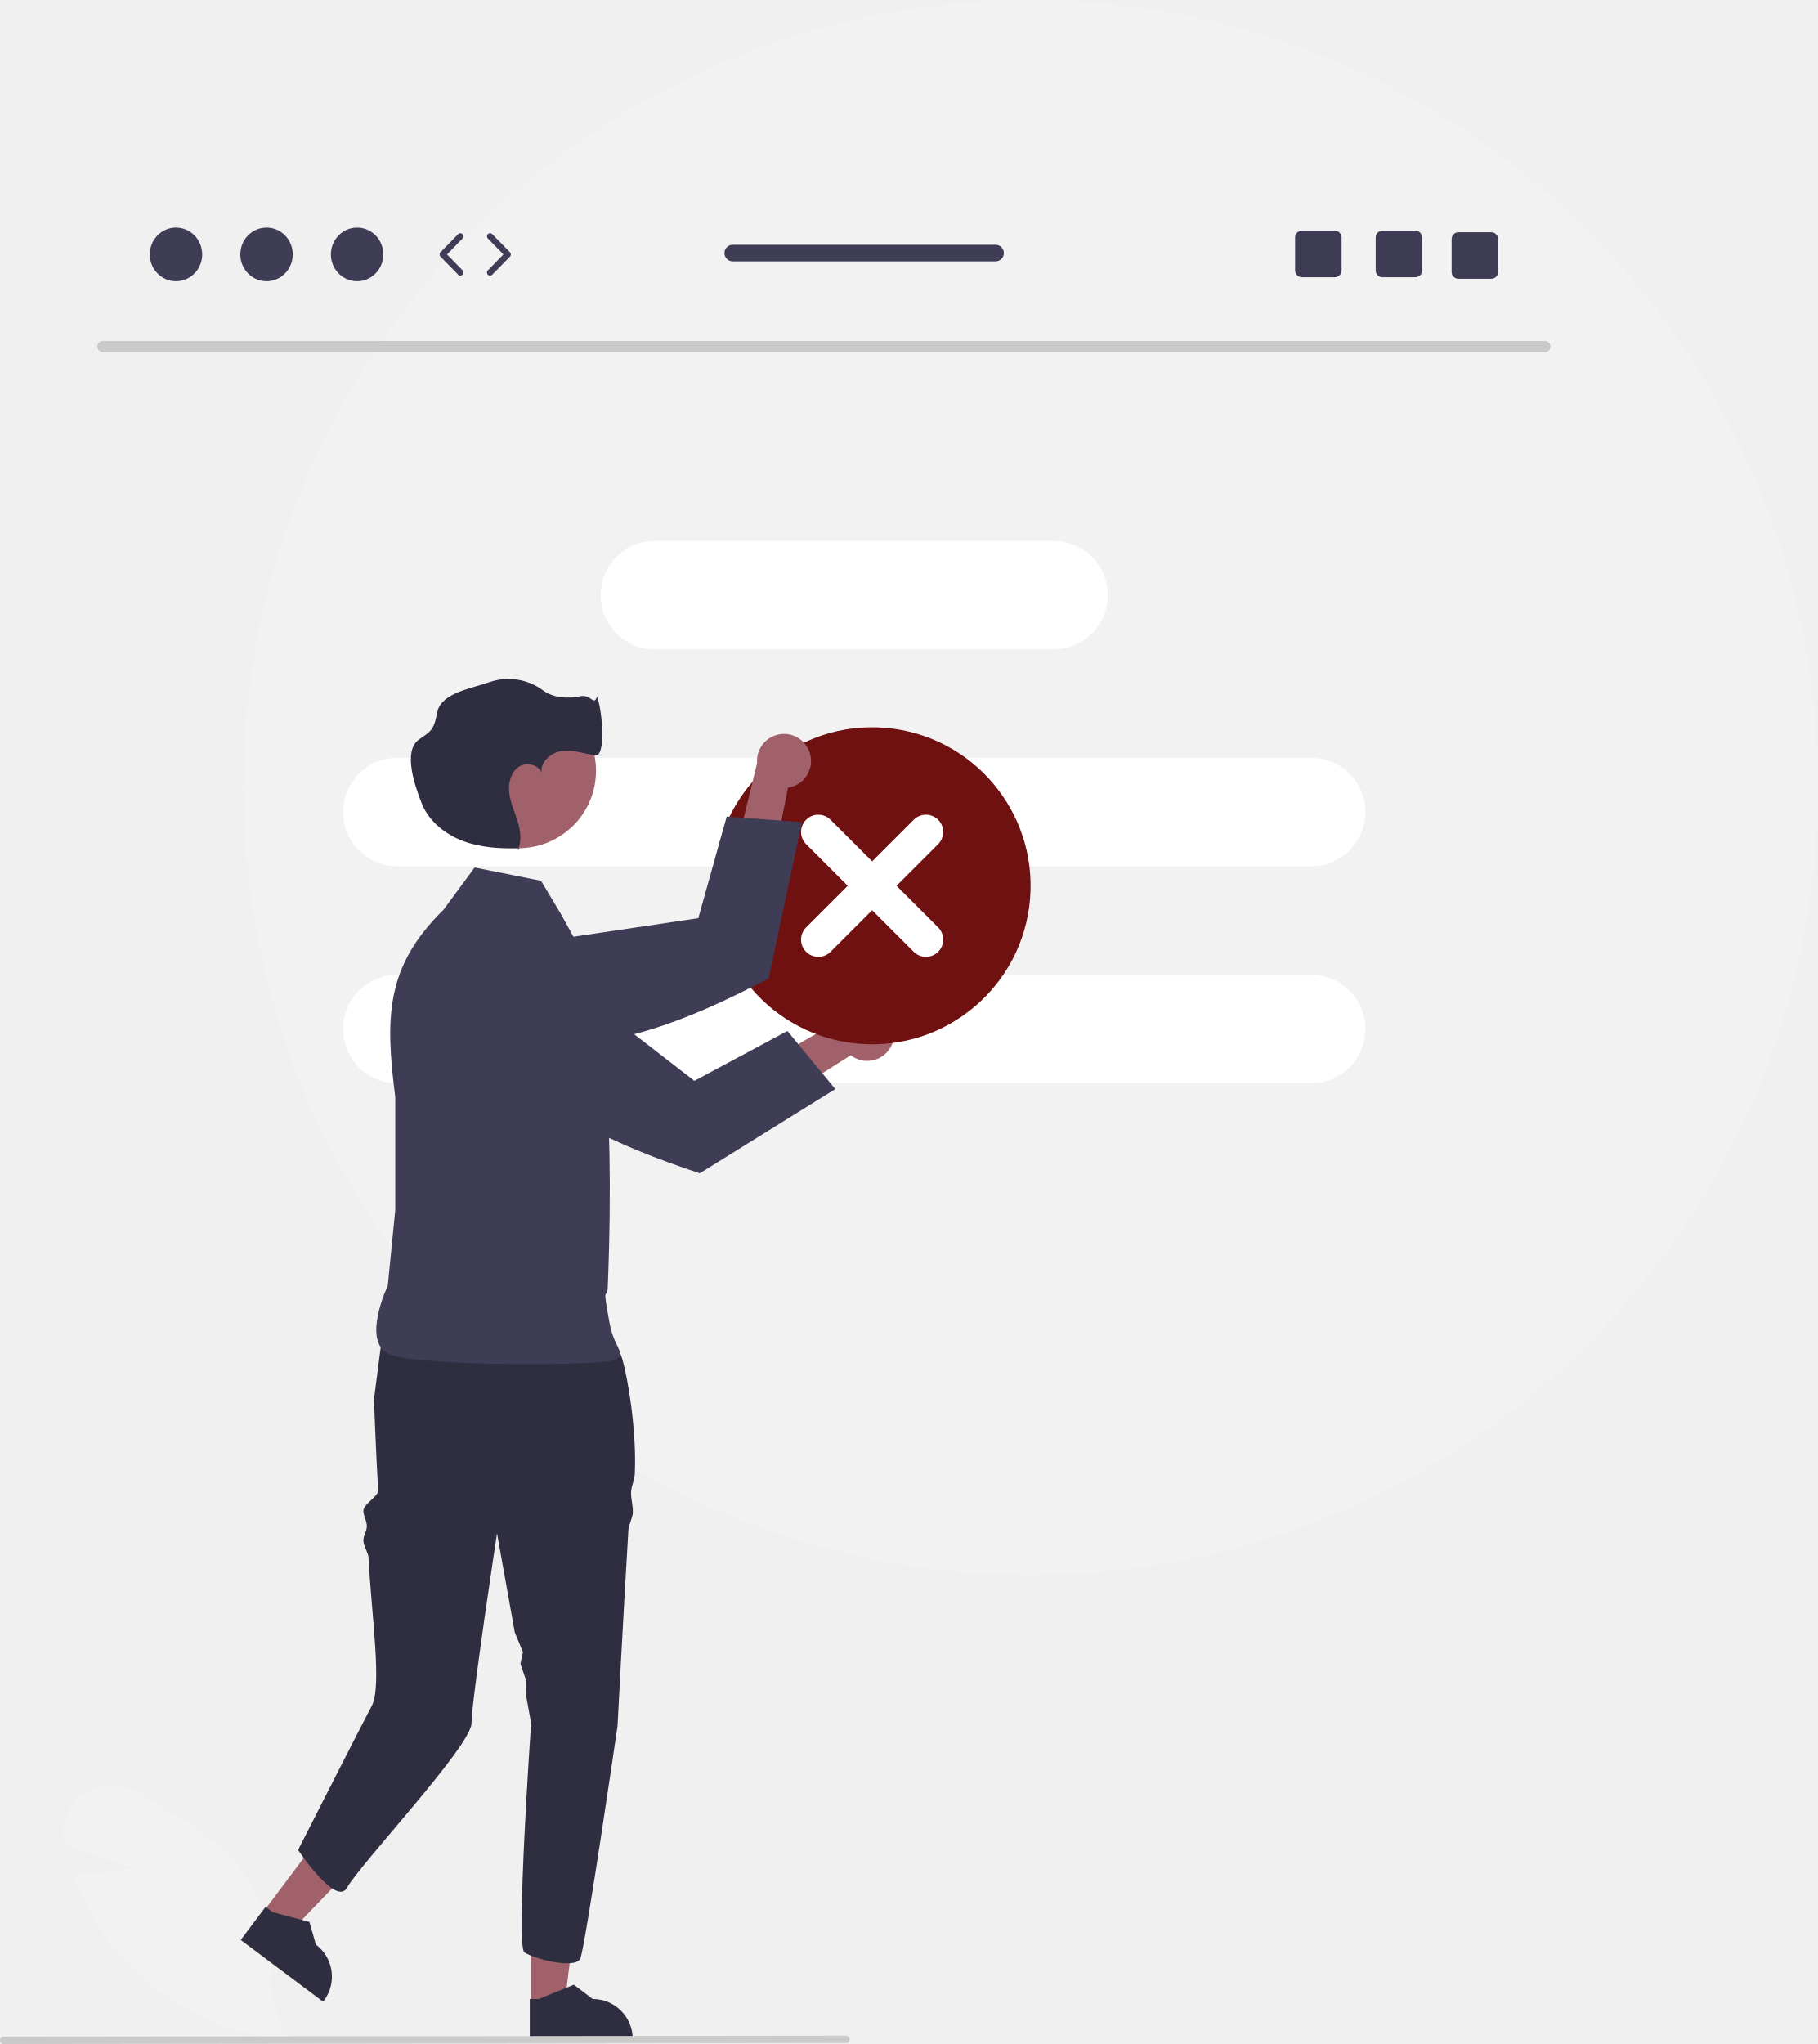
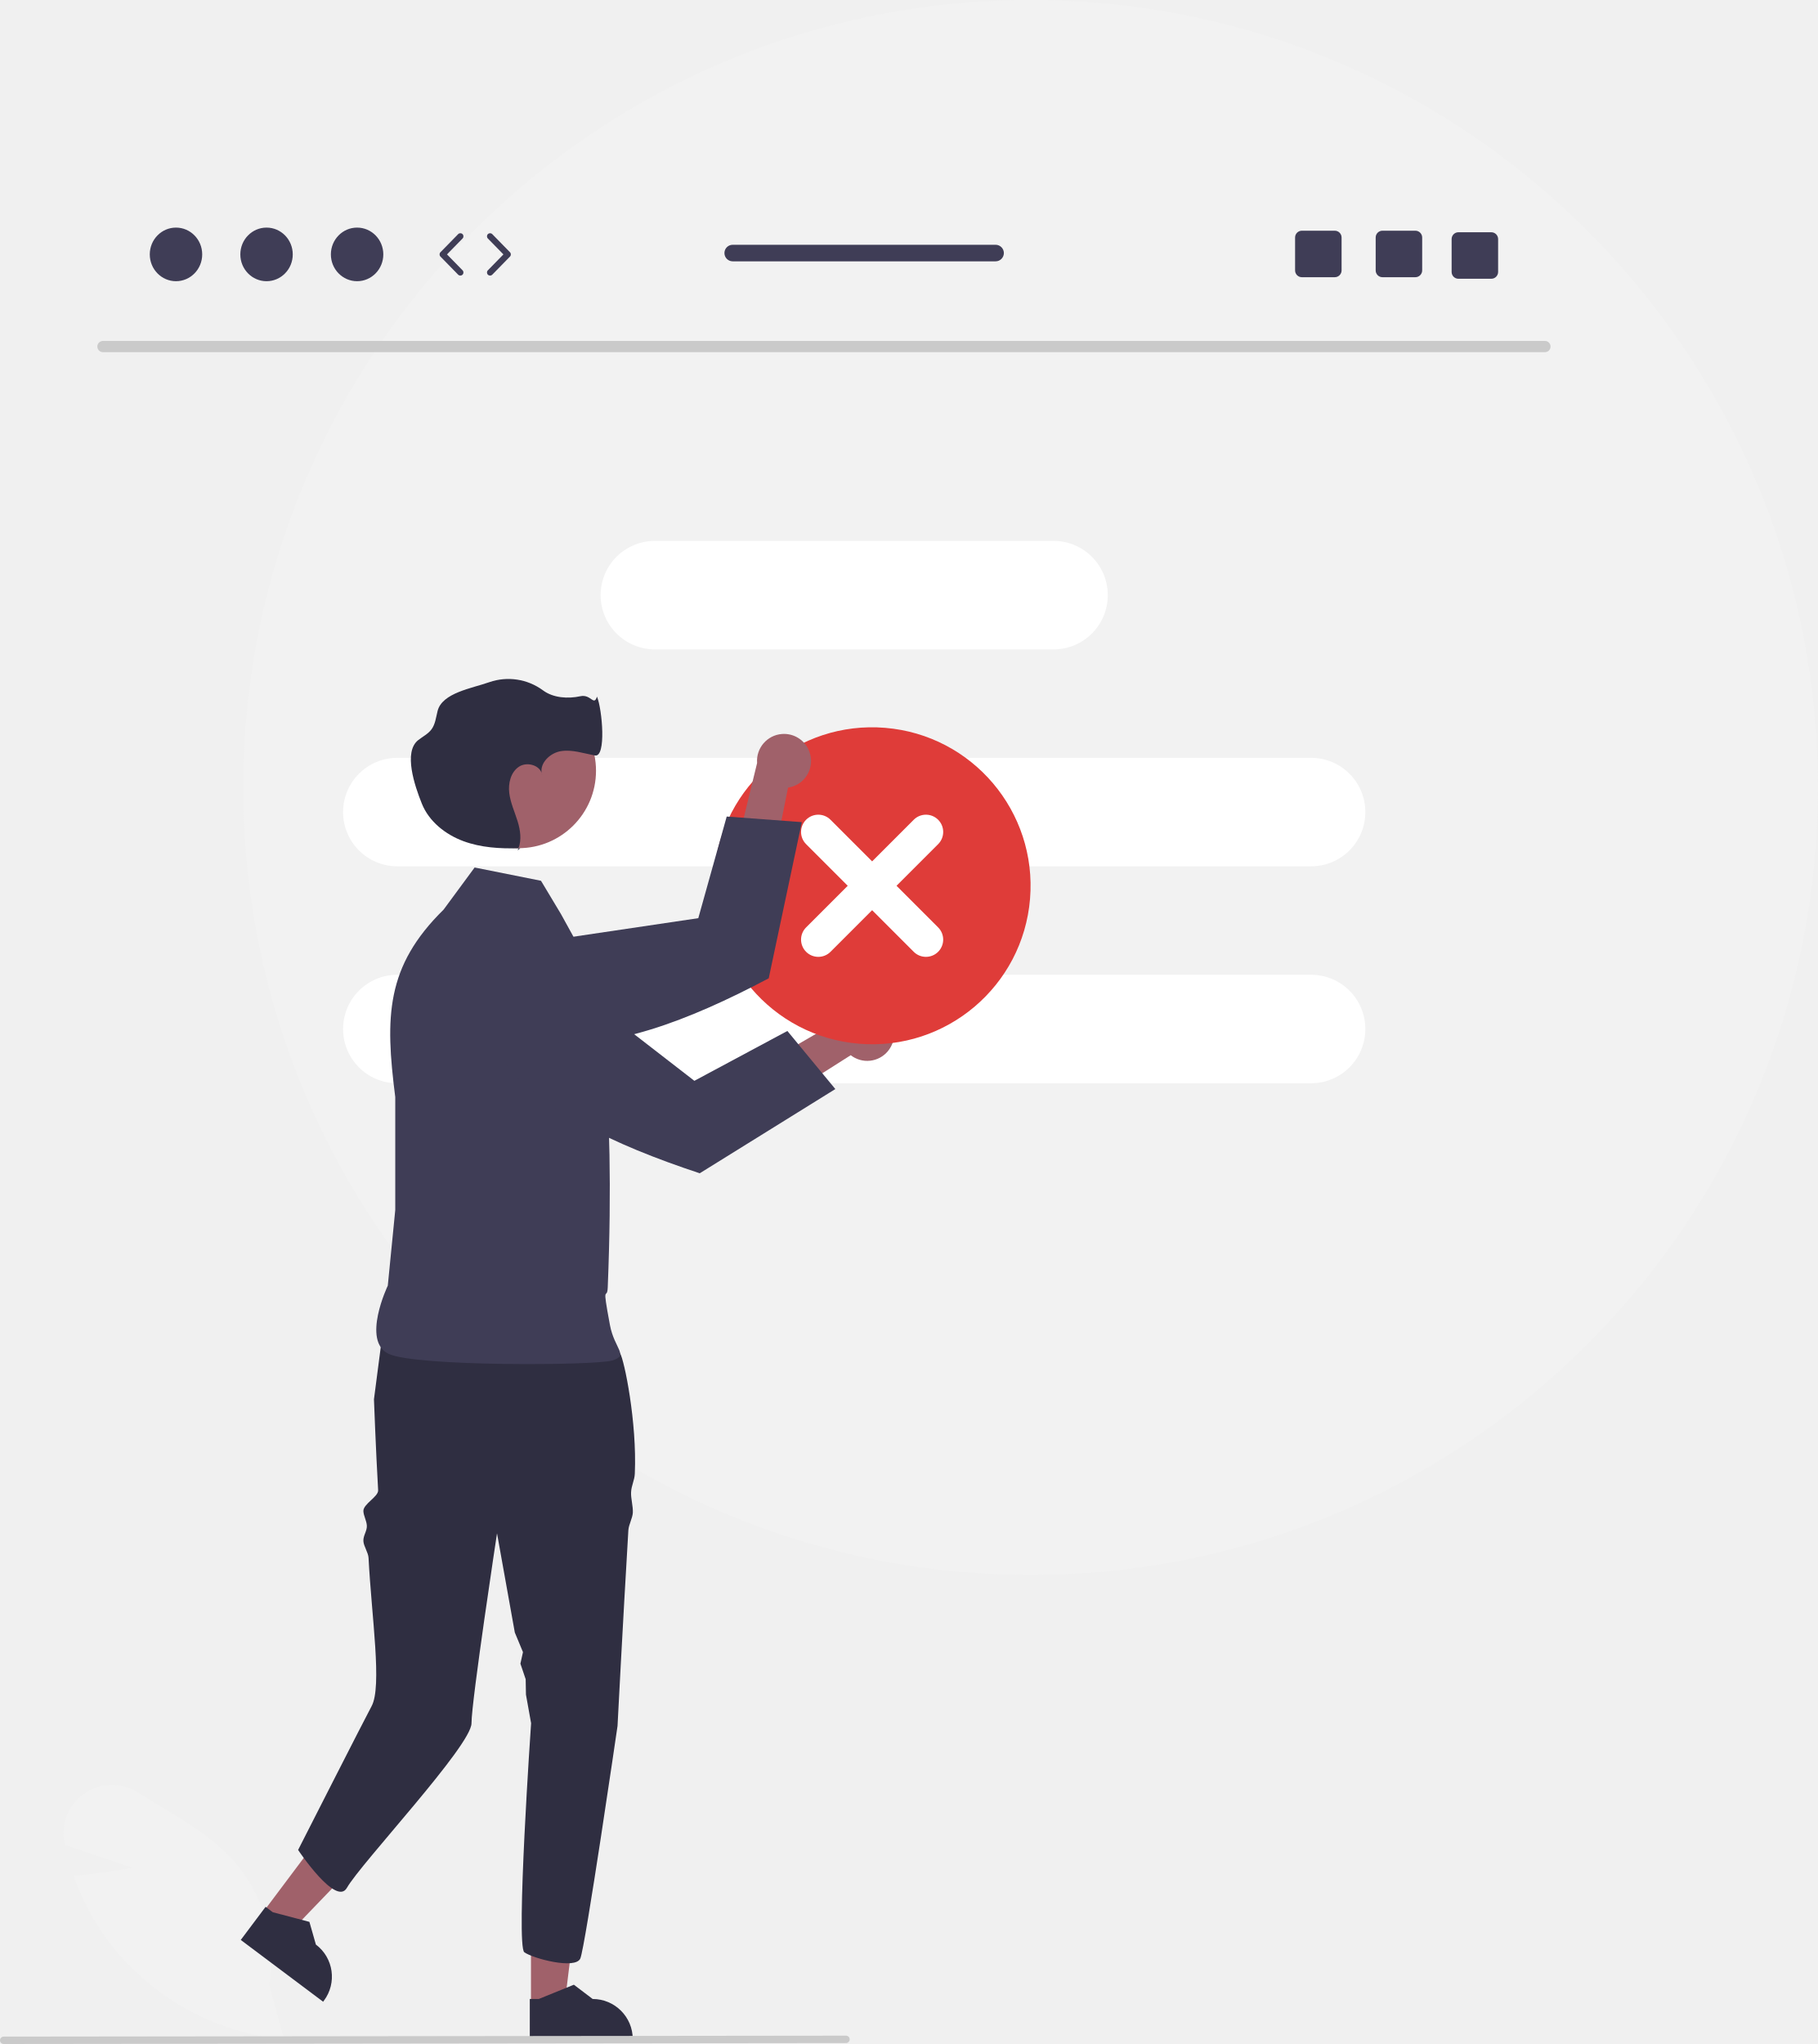
<svg xmlns="http://www.w3.org/2000/svg" width="586.479" height="659.298" viewBox="0 0 586.479 659.298">
  <circle cx="332.479" cy="254" r="254" fill="#f2f2f2" />
  <path d="M498.464,113.588H33.171c-.998-.021-1.789-.847-1.768-1.845,.021-.968,.8-1.747,1.768-1.768H498.464c.998,.021,1.789,.847,1.768,1.845-.021,.968-.8,1.747-1.768,1.768Z" fill="#cacaca" />
  <rect x="193.774" y="174.473" width="163.611" height="34.986" rx="17.493" ry="17.493" fill="#fff" />
  <path d="M128.175,244.445H422.985c9.661,0,17.493,7.832,17.493,17.493h0c0,9.661-7.832,17.493-17.493,17.493H128.175c-9.661,0-17.493-7.832-17.493-17.493h0c0-9.661,7.832-17.493,17.493-17.493Z" fill="#fff" />
  <path d="M128.175,314.418H422.985c9.661,0,17.493,7.832,17.493,17.493h0c0,9.661-7.832,17.493-17.493,17.493H128.175c-9.661,0-17.493-7.832-17.493-17.493h0c0-9.661,7.832-17.493,17.493-17.493Z" fill="#fff" />
  <path d="M91.641,657.759l-.694-.068c-23.541-2.429-44.821-15.089-58.188-34.618-3.661-5.442-6.623-11.323-8.815-17.504l-.211-.59,.624-.05c7.447-.599,15.097-1.863,18.496-2.464l-21.915-7.425-.136-.65c-1.299-6.104,1.246-12.385,6.428-15.862,5.196-3.644,12.087-3.761,17.404-.294,2.386,1.524,4.882,3.033,7.295,4.494,8.293,5.016,16.869,10.203,23.298,17.301,9.75,10.978,14.023,25.77,11.63,40.256l4.783,17.476Z" fill="#f2f2f2" />
  <polygon points="171.3 646.861 182.1 646.86 187.239 605.198 171.297 605.199 171.3 646.861" fill="#a0616a" />
  <path d="M170.919,658.128l33.214-.001v-.42c-0-7.14-5.788-12.927-12.928-12.928h-.001l-6.067-4.603-11.32,4.603-2.899,0,.001,13.348Z" fill="#2f2e41" />
  <polygon points="84.741 616.945 93.38 623.426 122.493 593.185 109.741 583.619 84.741 616.945" fill="#a0616a" />
  <path d="M77.674,625.73l26.569,19.932,.252-.336c4.284-5.711,3.128-13.814-2.583-18.099l-.001-0-2.091-7.323-11.817-3.111-2.319-1.74-8.01,10.678Z" fill="#2f2e41" />
  <path d="M120.645,451.353s.596,16.264,1.348,29.307c.123,2.139-4.888,4.463-4.758,6.79,.086,1.544,1.028,3.045,1.116,4.655,.092,1.699-1.208,3.203-1.116,4.96,.091,1.717,1.574,3.685,1.664,5.442,.963,18.909,4.455,41.546,.958,47.874-1.723,3.119-23.685,46.324-23.685,46.324,0,0,12.237,18.355,15.733,12.237,4.618-8.081,40.206-45.887,40.206-53.107,0-7.211,8.233-61.253,8.233-61.253l5.741,31.982,2.632,6.337-.827,3.72,1.701,5.02,.092,4.968,1.656,9.226s-4.982,71.882-2.176,73.883c2.814,2.01,16.441,5.62,18.049,2.01,1.6-3.61,12.011-75.019,12.011-75.019,0,0,1.678-32.724,3.496-63.141,.105-1.766,1.346-3.898,1.442-5.638,.114-2.019-.673-4.641-.568-6.599,.114-2.246,1.11-3.828,1.206-5.979,.743-16.616-3.428-36.849-4.756-38.842-4.012-6.013-7.622-10.821-7.622-10.821,0,0-54.036-17.754-68.475,.286l-3.302,25.376Z" fill="#2f2e41" />
  <path d="M174.538,284.104l-21.421-4.284-9.996,13.567h0c-18.653,18.341-18.934,34.528-15.604,60.474v36.416l-2.41,24.412s-8.532,17.845,.268,22,66.599,3.801,72.117,2.142,.735-3.695-.714-11.425c-2.722-14.519-.901-7.516-.714-12.138,2.686-66.314-3.57-93.538-4.205-100.694l-10.894-19.759-6.426-10.71Z" fill="#3f3d56" />
  <path d="M287.439,337.571c-2.232,4.23-7.471,5.849-11.701,3.617-.451-.238-.88-.515-1.282-.829l-46.26,29.373,.133-15.992,44.938-26.078c3.201-3.589,8.705-3.903,12.294-.702,3.003,2.678,3.78,7.066,1.878,10.612Z" fill="#a0616a" />
  <path d="M157.625,302.624l-5.267-.558c-4.866-.505-9.641,1.579-12.579,5.491-1.125,1.483-1.934,3.183-2.375,4.992l-.003,.014c-1.321,5.445,.751,11.152,5.258,14.481l18.19,13.411c12.765,17.249,36.757,28.693,64.898,37.99l43.743-27.167-15.472-18.738-30.003,16.08-44.598-34.524-.026-.021-16.974-10.936-4.792-.515Z" fill="#3f3d56" />
  <circle cx="167.3" cy="248.605" r="24.98" fill="#a0616a" />
  <path d="M167.877,273.59c-.201,.007-.403,.011-.605,.017-.086,.224-.179,.446-.287,.664l.892-.68Z" fill="#2f2e41" />
  <path d="M174.732,249.298c.039,.246,.099,.488,.179,.724-.033-.247-.093-.49-.179-.724Z" fill="#2f2e41" />
  <path d="M192.599,224.694c-1.028,3.193-1.946-.857-5.328-.129-4.069,.876-8.804,.575-12.136-1.919-4.965-3.643-11.399-4.623-17.223-2.625-5.702,2.017-15.253,3.439-16.739,9.302-.516,2.038-.722,4.249-1.973,5.938-1.094,1.477-2.822,2.319-4.266,3.455-4.877,3.837-1.15,14.74,1.159,20.5,2.308,5.761,7.604,9.957,13.425,12.107,5.633,2.08,11.746,2.447,17.755,2.283,1.045-2.711,.594-5.841-.269-8.651-.934-3.042-2.316-5.978-2.706-9.136s.466-6.745,3.114-8.51c2.434-1.622,6.395-.634,7.321,1.988-.54-3.278,2.781-6.451,6.205-7.009,3.677-.599,7.353,.728,11.019,1.389s2.365-14.773,.642-18.984Z" fill="#2f2e41" />
-   <circle cx="281.358" cy="285.711" r="51.12" transform="translate(-26.58509 542.5448) rotate(-85.26884)" fill="#6f1111" />
+   <circle cx="281.358" cy="285.711" r="51.12" transform="translate(-26.58509 542.5448) rotate(-85.26884)" fill="#df3c39" />
  <path d="M294.787,264.411l-13.428,13.428-13.428-13.428c-2.174-2.174-5.698-2.174-7.872,0s-2.174,5.698,0,7.872l13.428,13.428-13.428,13.428c-2.172,2.176-2.168,5.7,.007,7.872,2.173,2.169,5.692,2.169,7.864-0l13.428-13.428,13.428,13.428c2.176,2.172,5.7,2.168,7.872-.007,2.169-2.173,2.169-5.691,0-7.864l-13.428-13.428,13.428-13.428c2.174-2.174,2.174-5.698,0-7.872s-5.698-2.174-7.872,0h0Z" fill="#fff" />
  <path d="M261.214,242.744c1.507,4.539-.952,9.441-5.491,10.948-.484,.161-.981,.278-1.486,.351l-10.831,53.717-11.448-11.168,12.293-50.482c-.374-4.794,3.21-8.984,8.005-9.358,4.012-.313,7.715,2.164,8.958,5.991Z" fill="#a0616a" />
  <path d="M146.125,312.225l-4.049,3.414c-3.733,3.162-5.535,8.05-4.746,12.879,.291,1.839,.958,3.599,1.958,5.169l.008,.012c3.015,4.723,8.567,7.179,14.09,6.231l22.271-3.842c21.285,2.73,46.152-6.66,72.343-20.531l10.68-50.373-24.233-1.808-9.168,32.783-55.788,8.281-.033,.004-19.643,4.678-3.689,3.101Z" fill="#3f3d56" />
  <path d="M272.937,658.99l-271.75,.307c-.658-.002-1.189-.537-1.187-1.195,.002-.655,.532-1.185,1.187-1.187l271.75-.307c.658,.002,1.189,.537,1.187,1.195-.002,.655-.532,1.185-1.187,1.187Z" fill="#cacaca" />
  <g>
    <ellipse cx="56.777" cy="82.058" rx="8.457" ry="8.645" fill="#3f3d56" />
    <ellipse cx="85.991" cy="82.058" rx="8.457" ry="8.645" fill="#3f3d56" />
    <ellipse cx="115.204" cy="82.058" rx="8.457" ry="8.645" fill="#3f3d56" />
    <path d="M148.516,88.891c-.26,0-.519-.101-.715-.301l-5.706-5.833c-.38-.389-.38-1.01,0-1.398l5.706-5.833c.387-.395,1.021-.401,1.414-.016,.395,.386,.402,1.02,.016,1.414l-5.022,5.133,5.022,5.134c.386,.395,.379,1.028-.016,1.414-.194,.19-.447,.285-.699,.285Z" fill="#3f3d56" />
    <path d="M158.104,88.891c-.252,0-.505-.095-.699-.285-.395-.386-.402-1.019-.016-1.414l5.021-5.134-5.021-5.133c-.386-.395-.379-1.028,.016-1.414,.394-.387,1.028-.379,1.414,.016l5.706,5.833c.38,.389,.38,1.01,0,1.398l-5.706,5.833c-.196,.2-.455,.301-.715,.301Z" fill="#3f3d56" />
    <path d="M456.614,74.414h-10.61c-1.21,0-2.19,.98-2.19,2.19v10.62c0,1.21,.98,2.19,2.19,2.19h10.61c1.21,0,2.2-.98,2.2-2.19v-10.62c0-1.21-.99-2.19-2.2-2.19Z" fill="#3f3d56" />
    <path d="M430.614,74.414h-10.61c-1.21,0-2.19,.98-2.19,2.19v10.62c0,1.21,.98,2.19,2.19,2.19h10.61c1.21,0,2.2-.98,2.2-2.19v-10.62c0-1.21-.99-2.19-2.2-2.19Z" fill="#3f3d56" />
    <path d="M481.114,74.914h-10.61c-1.21,0-2.19,.98-2.19,2.19v10.62c0,1.21,.98,2.19,2.19,2.19h10.61c1.21,0,2.2-.98,2.2-2.19v-10.62c0-1.21-.99-2.19-2.2-2.19Z" fill="#3f3d56" />
    <path d="M321.192,78.954h-84.81c-1.48,0-2.67,1.2-2.67,2.67s1.19,2.67,2.67,2.67h84.81c1.47,0,2.67-1.2,2.67-2.67s-1.2-2.67-2.67-2.67Z" fill="#3f3d56" />
  </g>
</svg>
